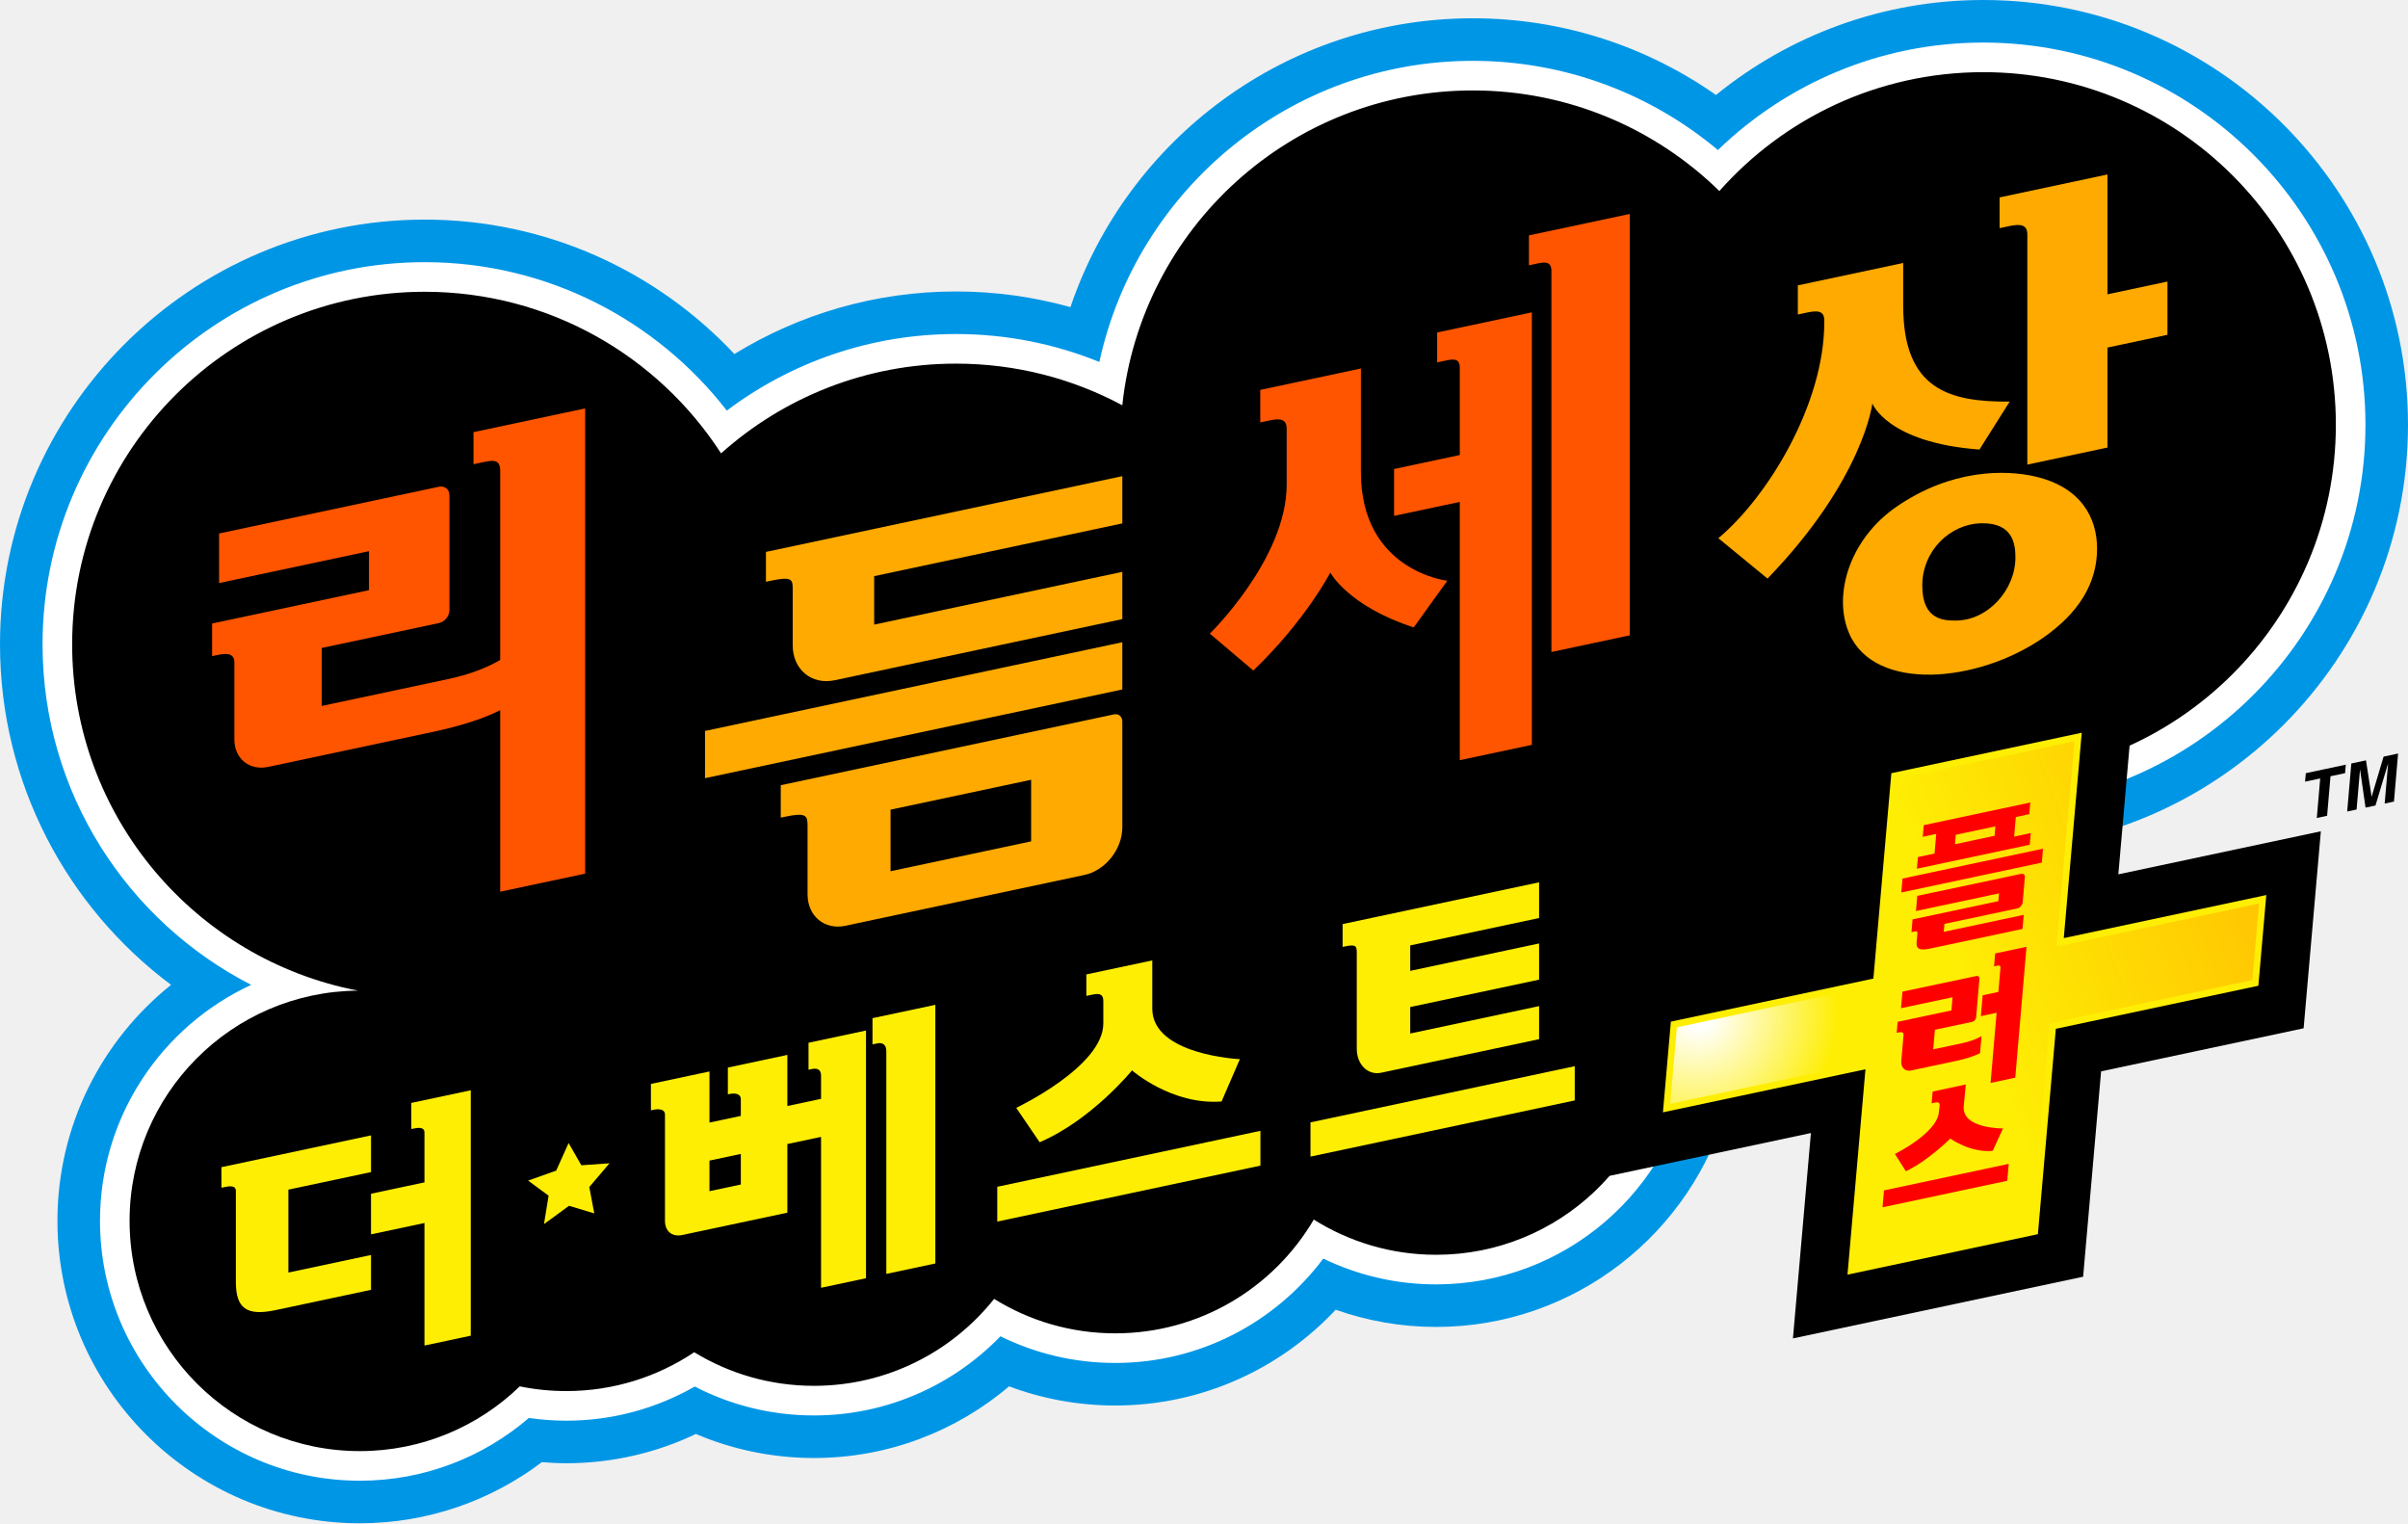
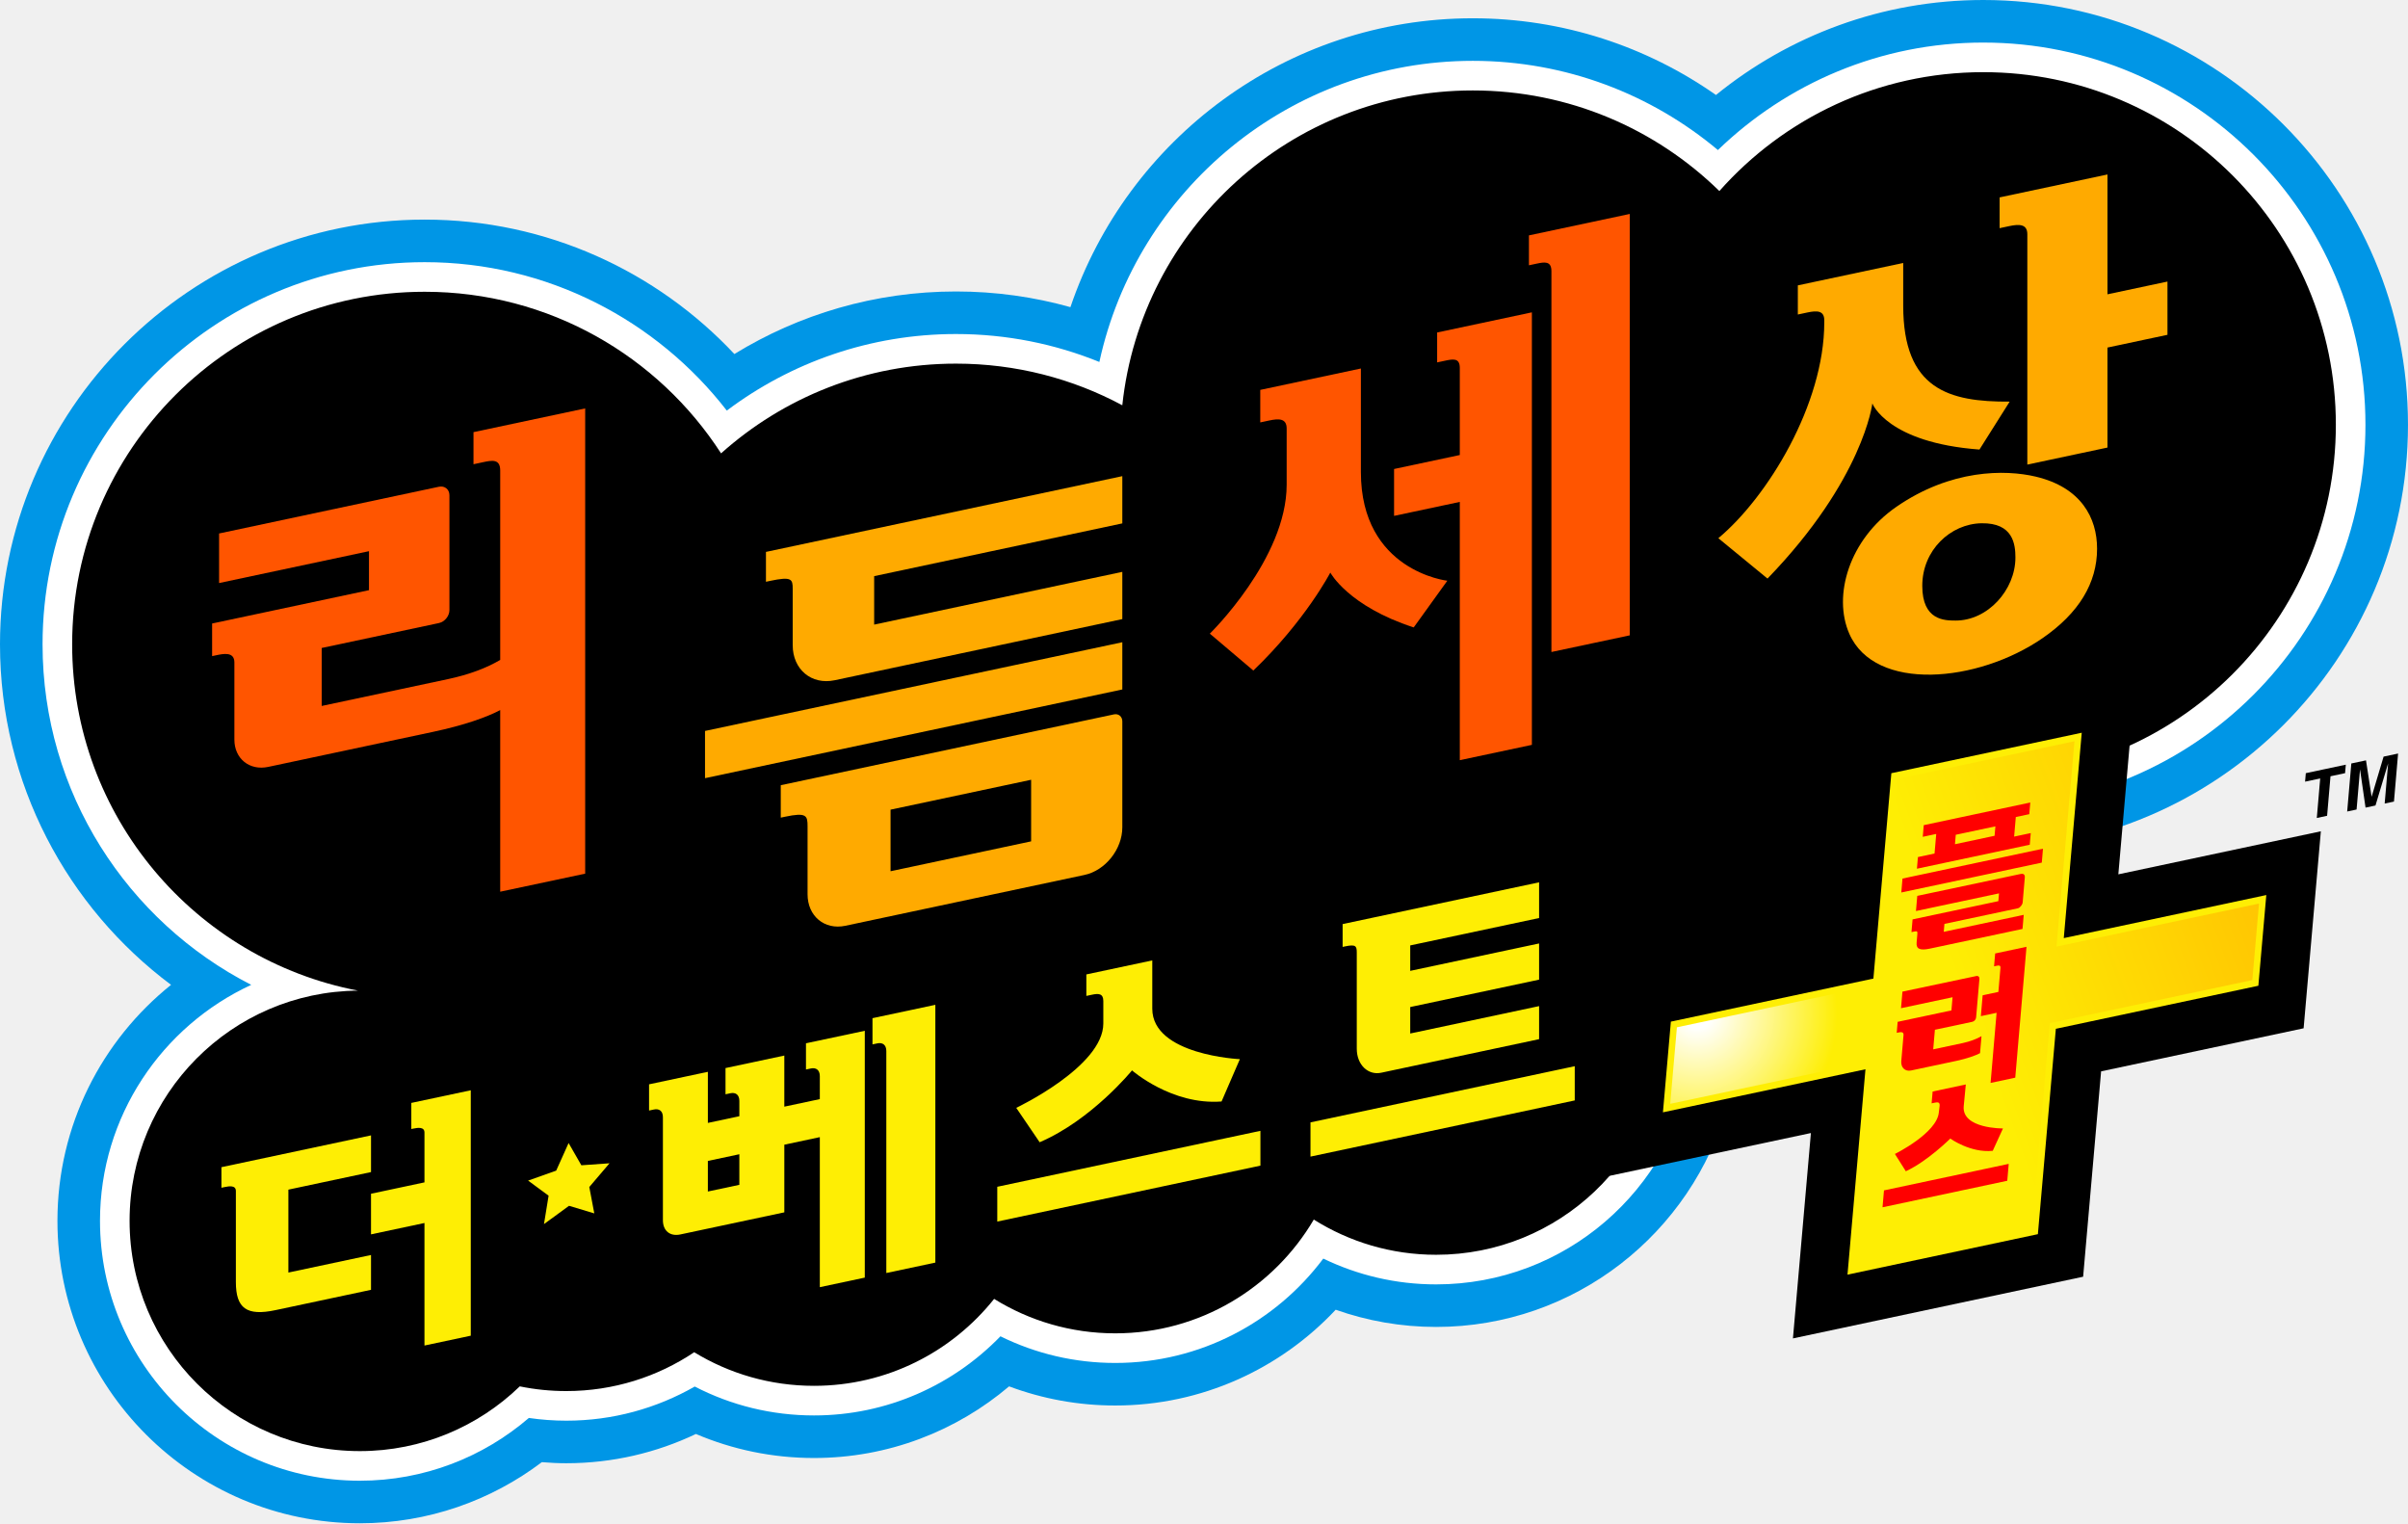
<svg xmlns="http://www.w3.org/2000/svg" xmlns:xlink="http://www.w3.org/1999/xlink" version="1.1" id="Layer_1" x="0px" y="0px" viewBox="0 0 666.667 421.663" xml:space="preserve" width="666.667" height="421.663">
-   <defs id="defs42567" />
-   <style type="text/css" id="style42516">
+   <defs id="defs183" />
+   <style type="text/css" id="style132">
	.st0{fill:#0096E6;}
	.st1{fill:#FFFFFF;}
	.st2{fill:#FEEE04;}
	.st3{fill:url(#SVGID_1_);}
	.st4{clip-path:url(#SVGID_3_);fill:url(#SVGID_4_);}
	.st5{fill:#FF0000;}
	.st6{fill:#FFAA00;}
	.st7{fill:#FF5500;}
</style>
  <g id="Cloud_00000089551920205542769720000006095197863447250065_" transform="scale(1.333333)">
    <path id="Light_Blue_00000041277648651636048230000008607778450942240145_" class="st0" d="M 411.817,0 C 390.796,0 371.474,7.397 356.305,19.719 341.994,9.69 324.584,3.796 305.821,3.796 c -38.763,0 -71.764,25.14 -83.556,59.972 -7.562,-2.118 -15.53,-3.255 -23.759,-3.255 -16.852,0 -32.613,4.755 -46.018,12.988 C 136.388,56.336 113.519,45.593 88.184,45.593 39.559,45.593 0,85.152 0,133.777 c 0,28.898 13.973,54.594 35.517,70.687 -14.366,11.516 -23.59,29.195 -23.59,48.997 0,34.621 28.166,62.787 62.786,62.787 14.179,0 27.272,-4.73 37.794,-12.687 1.675,0.135 3.362,0.223 5.071,0.223 9.63,0 18.757,-2.185 26.921,-6.076 7.537,3.21 15.825,4.989 24.52,4.989 15.43,0 29.568,-5.605 40.511,-14.872 6.955,2.602 14.388,3.974 22.035,3.974 18.041,0 34.317,-7.659 45.78,-19.883 6.527,2.305 13.541,3.572 20.847,3.572 28.83,0 53.167,-19.539 60.507,-46.065 26.636,-4.659 47.545,-26.15 51.319,-53.077 0.598,0.012 1.196,0.023 1.796,0.023 48.625,0 88.184,-39.559 88.184,-88.183 C 500,39.56 460.441,3.8e-4 411.817,0 Z" />
    <path id="White_00000093136117711823620240000017682408938875315841_" class="st1" d="m 411.817,8.835 c -21.388,0 -40.823,8.509 -55.107,22.315 -13.786,-11.552 -31.539,-18.519 -50.89,-18.519 -37.978,0 -69.805,26.822 -77.545,62.517 -9.198,-3.736 -19.246,-5.8 -29.769,-5.8 -17.841,0 -34.324,5.92 -47.591,15.896 -14.527,-18.734 -37.243,-30.815 -62.73,-30.815 -43.753,0 -79.349,35.596 -79.349,79.349 0,30.792 17.631,57.542 43.327,70.69 -18.515,8.557 -31.4,27.293 -31.4,48.994 0,29.749 24.202,53.952 53.951,53.952 13.397,0 25.658,-4.919 35.102,-13.031 2.536,0.367 5.126,0.566 7.763,0.566 9.702,0 18.806,-2.587 26.681,-7.089 7.563,3.916 15.999,6.002 24.76,6.002 15.178,0 28.902,-6.309 38.715,-16.431 7.322,3.612 15.427,5.534 23.832,5.534 17.653,0 33.352,-8.522 43.201,-21.669 7.089,3.431 15.037,5.358 23.427,5.358 26.782,0 49.059,-19.62 53.237,-45.24 28.087,-1.848 50.377,-25.274 50.377,-53.82 0,-0.231 -0.015,-0.459 -0.018,-0.69 3.284,0.416 6.63,0.631 10.025,0.631 43.753,0 79.349,-35.596 79.349,-79.349 0,-43.753 -35.596,-79.349 -79.348,-79.349 z" />
    <path id="Black_00000062190560780801297450000002757869863246288012_" d="m 411.816,14.982 c -21.813,0 -41.393,9.544 -54.804,24.68 -13.2,-12.917 -31.264,-20.884 -51.192,-20.884 -37.779,-5e-5 -68.871,28.62 -72.784,65.361 -10.287,-5.514 -22.043,-8.645 -34.531,-8.645 -18.741,-5e-5 -35.833,7.046 -48.782,18.629 C 136.689,73.938 113.998,60.575 88.184,60.575 c -40.429,0 -73.202,32.774 -73.202,73.202 0,35.692 25.546,65.412 59.35,71.888 -26.225,0.206 -47.424,21.521 -47.424,47.796 0,26.402 21.403,47.805 47.805,47.805 12.908,0 24.612,-5.125 33.214,-13.44 3.117,0.639 6.345,0.975 9.651,0.975 9.833,0 18.97,-2.972 26.569,-8.062 7.247,4.424 15.761,6.975 24.873,6.975 15.149,6e-5 28.642,-7.054 37.401,-18.048 7.306,4.528 15.918,7.15 25.146,7.15 17.575,3e-5 32.926,-9.491 41.232,-23.62 7.36,4.625 16.062,7.31 25.396,7.31 25.513,0 46.354,-19.987 47.729,-45.157 0.643,0.026 1.286,0.049 1.935,0.049 26.402,0 47.805,-21.403 47.805,-47.805 0,-2.784 -0.251,-5.507 -0.708,-8.161 5.414,1.276 11.059,1.955 16.862,1.955 40.429,0 73.202,-32.774 73.202,-73.202 2e-5,-40.429 -32.774,-73.202 -73.202,-73.202 z" />
  </g>
  <g id="_xFF0B__00000054255216110128827750000012672302154573233562_" transform="scale(1.333333)">
    <g id="_xFF0B__00000126321729885662335950000005435185427455240578_">
-       <polygon points="379.597,194.331 337.546,203.27 333.967,244.17 376.019,235.232 372.289,277.869 432.545,265.061 436.276,222.424 478.327,213.486 481.905,172.585 439.854,181.523 443.584,138.886 383.328,151.694 " id="polygon42522" />
-       <polygon class="st2" points="388.994,203.164 346.942,212.102 345.295,230.932 387.346,221.994 383.616,264.631 423.149,256.228 426.879,213.591 468.93,204.653 470.578,185.823 428.526,194.761 432.257,152.124 392.724,160.527 " id="polygon42524" />
+       <polygon points="379.597,194.331 337.546,203.27 333.967,244.17 376.019,235.232 372.289,277.869 432.545,265.061 436.276,222.424 478.327,213.486 481.905,172.585 439.854,181.523 443.584,138.886 383.328,151.694 " id="polygon138" />
+       <polygon class="st2" points="388.994,203.164 346.942,212.102 345.295,230.932 387.346,221.994 383.616,264.631 423.149,256.228 426.879,213.591 468.93,204.653 470.578,185.823 428.526,194.761 432.257,152.124 392.724,160.527 " id="polygon140" />
      <linearGradient id="SVGID_1_" gradientUnits="userSpaceOnUse" x1="347.246" y1="230.484" x2="468.569" y2="186.326" gradientTransform="translate(0.0289,-0.02789)">
-         <stop offset="0.5" style="stop-color:#FEEE04" id="stop42526" />
-         <stop offset="1" style="stop-color:#FFC602" id="stop42528" />
+         <stop offset="0.5" style="stop-color:#FEEE04" id="stop142" />
+         <stop offset="1" style="stop-color:#FFC602" id="stop144" />
      </linearGradient>
-       <polygon class="st3" points="390.246,204.342 348.195,213.28 346.805,229.167 388.856,220.229 385.126,262.866 421.896,255.05 425.626,212.413 467.677,203.475 469.067,187.588 427.016,196.526 430.746,153.889 393.977,161.705 " id="polygon42531" style="fill:url(#SVGID_1_)" />
-       <g id="g42546">
-         <defs id="defs42534">
+       <polygon class="st3" points="390.246,204.342 348.195,213.28 346.805,229.167 388.856,220.229 385.126,262.866 421.896,255.05 425.626,212.413 467.677,203.475 469.067,187.588 427.016,196.526 430.746,153.889 393.977,161.705 " id="polygon147" style="fill:url(#SVGID_1_)" />
+       <g id="g162">
+         <defs id="defs150">
          <polygon id="SVGID_2_" points="390.246,204.342 348.195,213.28 346.805,229.167 388.856,220.229 " />
        </defs>
        <clipPath id="SVGID_3_">
-           <use xlink:href="#SVGID_2_" style="overflow:visible" id="use42536" />
+           <use xlink:href="#SVGID_2_" style="overflow:visible" id="use152" />
        </clipPath>
        <radialGradient id="SVGID_4_" cx="362.358" cy="251.462" r="33.786" gradientTransform="matrix(0.86024,0,0,0.86024,40.71867,-5.84374)" gradientUnits="userSpaceOnUse">
-           <stop offset="0.1" style="stop-color:#FFFFFF" id="stop42539" />
-           <stop offset="1" style="stop-color:#FEEE04" id="stop42541" />
+           <stop offset="0.1" style="stop-color:#FFFFFF" id="stop155" />
+           <stop offset="1" style="stop-color:#FEEE04" id="stop157" />
        </radialGradient>
-         <circle class="st4" cx="353.907" cy="212.351" r="29.064" clip-path="url(#SVGID_3_)" id="circle42544" style="fill:url(#SVGID_4_)" />
+         <circle class="st4" cx="353.907" cy="212.351" r="29.064" clip-path="url(#SVGID_3_)" id="circle160" style="fill:url(#SVGID_4_)" />
      </g>
    </g>
    <path id="스_00000078015374610409626770000007009331408264224169_" class="st5" d="m 415.9,234.278 -2.124,4.645 c -4.613,0.481 -8.816,-2.543 -8.816,-2.543 0,0 -4.732,4.721 -9.235,6.783 l -2.264,-3.589 c 0,0 8.752,-4.311 9.125,-8.654 l 0.161,-1.348 c 0.067,-0.776 -0.413,-0.775 -1.037,-0.642 l -0.626,0.133 0.21,-2.45 6.888,-1.464 -0.434,4.529 c -0.403,4.689 8.152,4.6 8.152,4.6 z m -24.707,12.86 -0.301,3.508 25.9,-5.505 0.301,-3.508 z" />
    <path id="러_00000066493390397933580190000012156774318227192732_" class="st5" d="m 407.612,216.538 c 1.418,-0.301 2.899,-0.872 3.828,-1.418 l -0.303,3.531 c -0.931,0.494 -2.755,1.137 -4.812,1.574 l -9.501,2.019 c -1.24,0.264 -2.153,-0.604 -2.039,-1.938 l 0.465,-5.411 c 0.067,-0.777 -0.671,-0.621 -1.168,-0.515 l -0.246,0.052 0.196,-2.287 11.164,-2.373 0.235,-2.733 -10.701,2.274 0.296,-3.441 15.346,-3.24 c 0.387,-0.082 0.672,0.189 0.636,0.606 l -0.686,7.992 c -0.036,0.417 -0.379,0.822 -0.767,0.904 l -7.79,1.656 -0.349,4.065 z m 6.667,-18.586 -0.229,2.668 0.475,-0.101 c 0.473,-0.1 0.905,-0.192 0.85,0.454 l -0.426,4.962 -3.269,0.695 -0.372,4.333 3.269,-0.695 -1.251,14.56 5.126,-1.09 2.334,-27.171 z" />
    <path id="플_2_" class="st5" d="m 420.21,189.932 -0.251,2.925 -19.237,4.089 c -2.13,0.453 -2.862,0.023 -2.753,-1.244 l 0.151,-1.762 c 0.047,-0.549 -0.013,-0.678 -0.657,-0.541 l -0.561,0.119 0.227,-2.642 17.814,-3.786 0.139,-1.615 -17.248,3.666 0.27,-3.148 21.502,-4.555 c 0.502,-0.106 0.884,0.103 0.829,0.737 l -0.451,5.249 c -0.025,0.294 -0.49,1.041 -0.992,1.148 l -15.246,3.241 -0.141,1.647 z m 3.999,-13.733 -29.172,6.201 -0.248,2.891 29.172,-6.201 z m -5.993,-2.51 0.349,-4.064 2.796,-0.594 0.208,-2.42 -22.117,4.701 -0.208,2.42 2.797,-0.594 -0.349,4.064 -3.452,0.734 -0.208,2.42 23.429,-4.98 0.208,-2.42 z m -12.117,-0.381 8.229,-1.749 -0.168,1.96 -8.229,1.749 z" />
  </g>
  <g id="리듬_세상_더_x30FB_베스트" transform="scale(1.333333)">
    <path id="트" class="st2" d="m 292.822,196.28 3e-5,5.281 26.758,-5.688 v 7.511 l -26.758,5.688 v 5.495 l 26.758,-5.688 v 6.864 l -32.782,6.968 c -2.704,0.575 -5.076,-1.615 -5.076,-4.989 l 3e-5,-19.97 c 0,-1.353 -0.21,-1.742 -2.457,-1.264 l -0.481,0.102 6e-5,-4.739 40.796,-8.671 v 7.413 z m -20.712,36.738 v 7.107 l 54.873,-11.663 3e-5,-7.107 z" />
    <path id="스_1_" class="st2" d="m 257.447,219.895 -3.801,8.786 c -10.343,0.797 -18.592,-6.457 -18.592,-6.457 0,0 -8.332,10.268 -19.179,14.921 l -4.861,-7.143 c 0,0 18.081,-8.565 18.081,-17.507 v -4.672 c 0,-1.597 -1.032,-1.59 -2.347,-1.31 l -1.177,0.25 v -4.462 l 13.69,-2.91 v 10.023 c -3e-5,9.655 18.186,10.481 18.186,10.481 z m -50.372,26.494 -2e-5,7.223 54.642,-11.614 v -7.223 z" />
-     <path id="베" class="st2" d="m 194.217,208.61 v 53.701 l -10.18,2.164 8e-5,-46.264 c 0,-1.312 -0.798,-1.824 -1.856,-1.599 l -1.017,0.216 v -5.444 z m -26.334,13.481 0.752,-0.16 c 0.996,-0.212 1.848,0.089 1.848,1.333 l -2e-5,4.87 -6.995,1.487 2e-5,-10.609 -12.354,2.626 v 5.565 l 0.361,-0.077 c 0.996,-0.212 2.331,-0.144 2.331,1.099 l -2e-5,3.45 -6.511,1.384 v -10.609 l -12.156,2.584 v 5.483 l 0.457,-0.097 c 0.996,-0.212 2.458,-0.257 2.458,0.987 l -5e-5,22.026 c 0,2.216 1.483,3.418 3.621,2.964 l 21.792,-4.632 3e-5,-14.249 6.995,-1.487 -5e-5,31.329 9.337,-1.985 v -51.424 l -11.937,2.537 v 5.606 z m -14.057,23.827 -6.511,1.384 v -6.35 l 6.511,-1.384 z" />
+     <path id="베_2_" class="st2" d="m 194.217,208.61 v 53.52 l -10.18,2.164 8e-5,-46.082 c 0,-1.312 -0.798,-1.824 -1.856,-1.599 l -1.017,0.216 v -5.444 z m -26.863,7.987 v 5.444 l 1.018,-0.216 c 1.058,-0.225 1.856,0.287 1.856,1.599 v 4.765 l -7.371,1.567 v -10.609 l -12.21,2.595 v 5.444 l 1.017,-0.216 c 1.058,-0.225 1.856,0.287 1.856,1.599 v 3.172 l -6.537,1.39 v -10.609 0 l -12.21,2.595 v 5.444 l 1.018,-0.216 c 1.058,-0.225 1.856,0.287 1.856,1.599 l -6e-5,1.4e-4 -6e-5,21.378 c 0,2.216 1.483,3.418 3.621,2.964 l 21.591,-4.589 v -14.046 l 7.371,-1.567 -6e-5,31.147 9.337,-1.985 v -51.242 z m -20.373,24.426 6.537,-1.389 v 6.35 l -6.537,1.389 z" />
    <polygon id="_x2605_" class="st2" points="115.49,243.035 109.656,245.106 113.911,248.235 112.953,254.135 118.157,250.339 123.399,251.914 122.362,246.439 126.558,241.513 120.713,241.925 118.065,237.305 " />
    <path id="더_2_" class="st2" d="m 59.879,264.197 17.158,-3.647 v 7.233 l -19.828,4.215 c -6.001,1.276 -8.232,-0.377 -8.232,-5.836 v -18.897 c -0.001,-1.211 -1.353,-1.024 -2.34,-0.814 l -0.66,0.14 v -4.271 l 31.061,-6.602 v 7.618 l -17.158,3.647 v 17.213 z m 25.529,-35.22 v 5.421 l 0.388,-0.083 c 0.988,-0.21 2.341,-0.397 2.341,0.816 v 10.345 l -11.1,2.359 v 8.433 l 11.1,-2.359 -7e-5,25.44 9.615,-2.044 v -50.952 z" />
    <path id="상_1_" class="st6" d="m 422.689,98.951 c -6.337,-1.498 -17.601,-1.554 -28.942,6.284 -9.781,6.76 -13.228,18.423 -9.754,26.342 5.324,12.136 26.666,10.195 40.135,0.905 7.526,-5.192 11.311,-11.426 11.311,-18.574 -10e-6,-6.381 -3.301,-12.722 -12.75,-14.956 z m -16.641,29.885 c -2.271,-0.008 -6.904,-0.023 -6.904,-7.209 0,-7.446 5.894,-12.885 12.301,-12.991 6.576,-0.109 7.039,4.379 7.039,7.116 0,6.708 -5.731,13.107 -12.436,13.084 z m 44.008,-70.381 v 11.055 l -12.458,2.648 V 92.918 L 420.957,96.455 V 48.621 c 0,-2.154 -1.753,-2.103 -3.75,-1.679 l -2.006,0.426 v -6.384 l 22.398,-4.761 v 24.878 z m -61.279,25.305 c 0,0 -1.827,15.74 -21.768,36.36 l -10.209,-8.384 c 10.218,-8.515 21.993,-27.783 21.993,-44.78 v -0.48 c 0,-2.042 -1.566,-2.014 -3.516,-1.599 l -1.971,0.419 v -6.05 l 21.88,-4.651 v 8.877 c 0,17.358 9.493,19.993 22.105,19.91 l -6.274,9.949 c -19.166,-1.419 -22.24,-9.57 -22.24,-9.57 z" />
    <path id="세_1_" class="st7" d="m 300.526,120.565 -6.979,9.694 c -13.635,-4.429 -17.318,-11.384 -17.318,-11.384 0,0 -5.163,9.963 -15.987,20.335 l -9.03,-7.657 c 0,0 15.953,-15.562 15.953,-30.914 V 88.953 c 0,-2.137 -1.692,-2.061 -3.583,-1.659 l -1.9,0.404 V 80.946 l 20.895,-4.441 -3e-5,21.499 c 10e-6,20.585 17.95,22.562 17.95,22.562 z m -2.116,-51.537 v 6.209 l 1.618,-0.344 c 1.611,-0.342 3.086,-0.656 3.086,1.481 v 18.094 l -13.647,2.901 v 9.734 l 13.647,-2.901 v 53.621 l 14.969,-3.182 V 64.846 Z m 19.06,-20.16 v 6.209 l 1.618,-0.344 c 1.611,-0.342 3.051,-0.58 3.051,1.557 v 79.072 l 16.271,-3.458 3e-5,-87.487 z" />
    <path id="듬_1_" class="st6" d="m 231.294,148.316 -69.174,14.703 v 6.733 l 0.858,-0.182 c 4.527,-0.962 4.705,-0.222 4.705,1.996 v 14.09 c 0,4.536 3.516,7.467 7.854,6.545 l 49.649,-10.553 c 4.337,-0.922 7.854,-5.347 7.854,-9.883 V 149.77 c 0,-1.008 -0.781,-1.659 -1.745,-1.454 z m -17.19,26.36 -29.188,6.204 V 168.094 l 29.188,-6.204 z m 18.935,-41.341 5e-5,9.806 -86.648,18.418 v -9.806 z m -51.526,-13.722 v 10.064 l 51.526,-10.952 v 9.806 l -59.715,12.693 c -4.819,1.024 -8.726,-2.231 -8.726,-7.272 l -3e-5,-11.683 c 0,-2.021 -0.178,-2.631 -4.698,-1.67 l -0.856,0.182 v -6.198 L 233.039,98.855 v 9.806 z" />
    <path id="리_2_" class="st7" d="m 98.317,89.719 v 6.659 l 1.908,-0.405 c 1.899,-0.404 3.638,-0.773 3.638,1.711 v 39.326 c -2.806,1.649 -6.399,3.035 -10.828,3.977 l -26.238,5.577 v -12.036 l 24.331,-5.172 c 1.211,-0.257 2.192,-1.466 2.192,-2.7 v -23.831 c 0,-1.234 -0.981,-2.026 -2.192,-1.769 l -45.637,9.7 v 10.292 l 31.126,-6.616 v 8.092 l -32.573,6.924 v 6.77 l 0.769,-0.163 c 1.553,-0.33 3.856,-0.82 3.856,1.482 v 16.021 c 0,3.949 3.141,6.483 7.015,5.66 l 34.26,-7.282 c 6.427,-1.366 11.091,-3.02 13.919,-4.513 v 37.706 l 17.645,-3.751 v -96.587 z" />
  </g>
  <path id="_x2122_" d="m 641.419,226.428 0.94,-10.941 -4.186,0.89 0.202,-2.351 11.073,-2.354 -0.202,2.351 -4.035,0.858 -0.94,10.94 z m 18.789,-3.994 0.954,-11.11 -3.496,11.65 -2.753,0.585 -1.527,-10.582 -0.954,11.11 -2.602,0.553 1.142,-13.299 4.066,-0.864 1.545,10.028 0.03,-0.006 3.297,-11.057 4.013,-0.853 -1.142,13.299 z" style="stroke-width:1.333" />
</svg>
